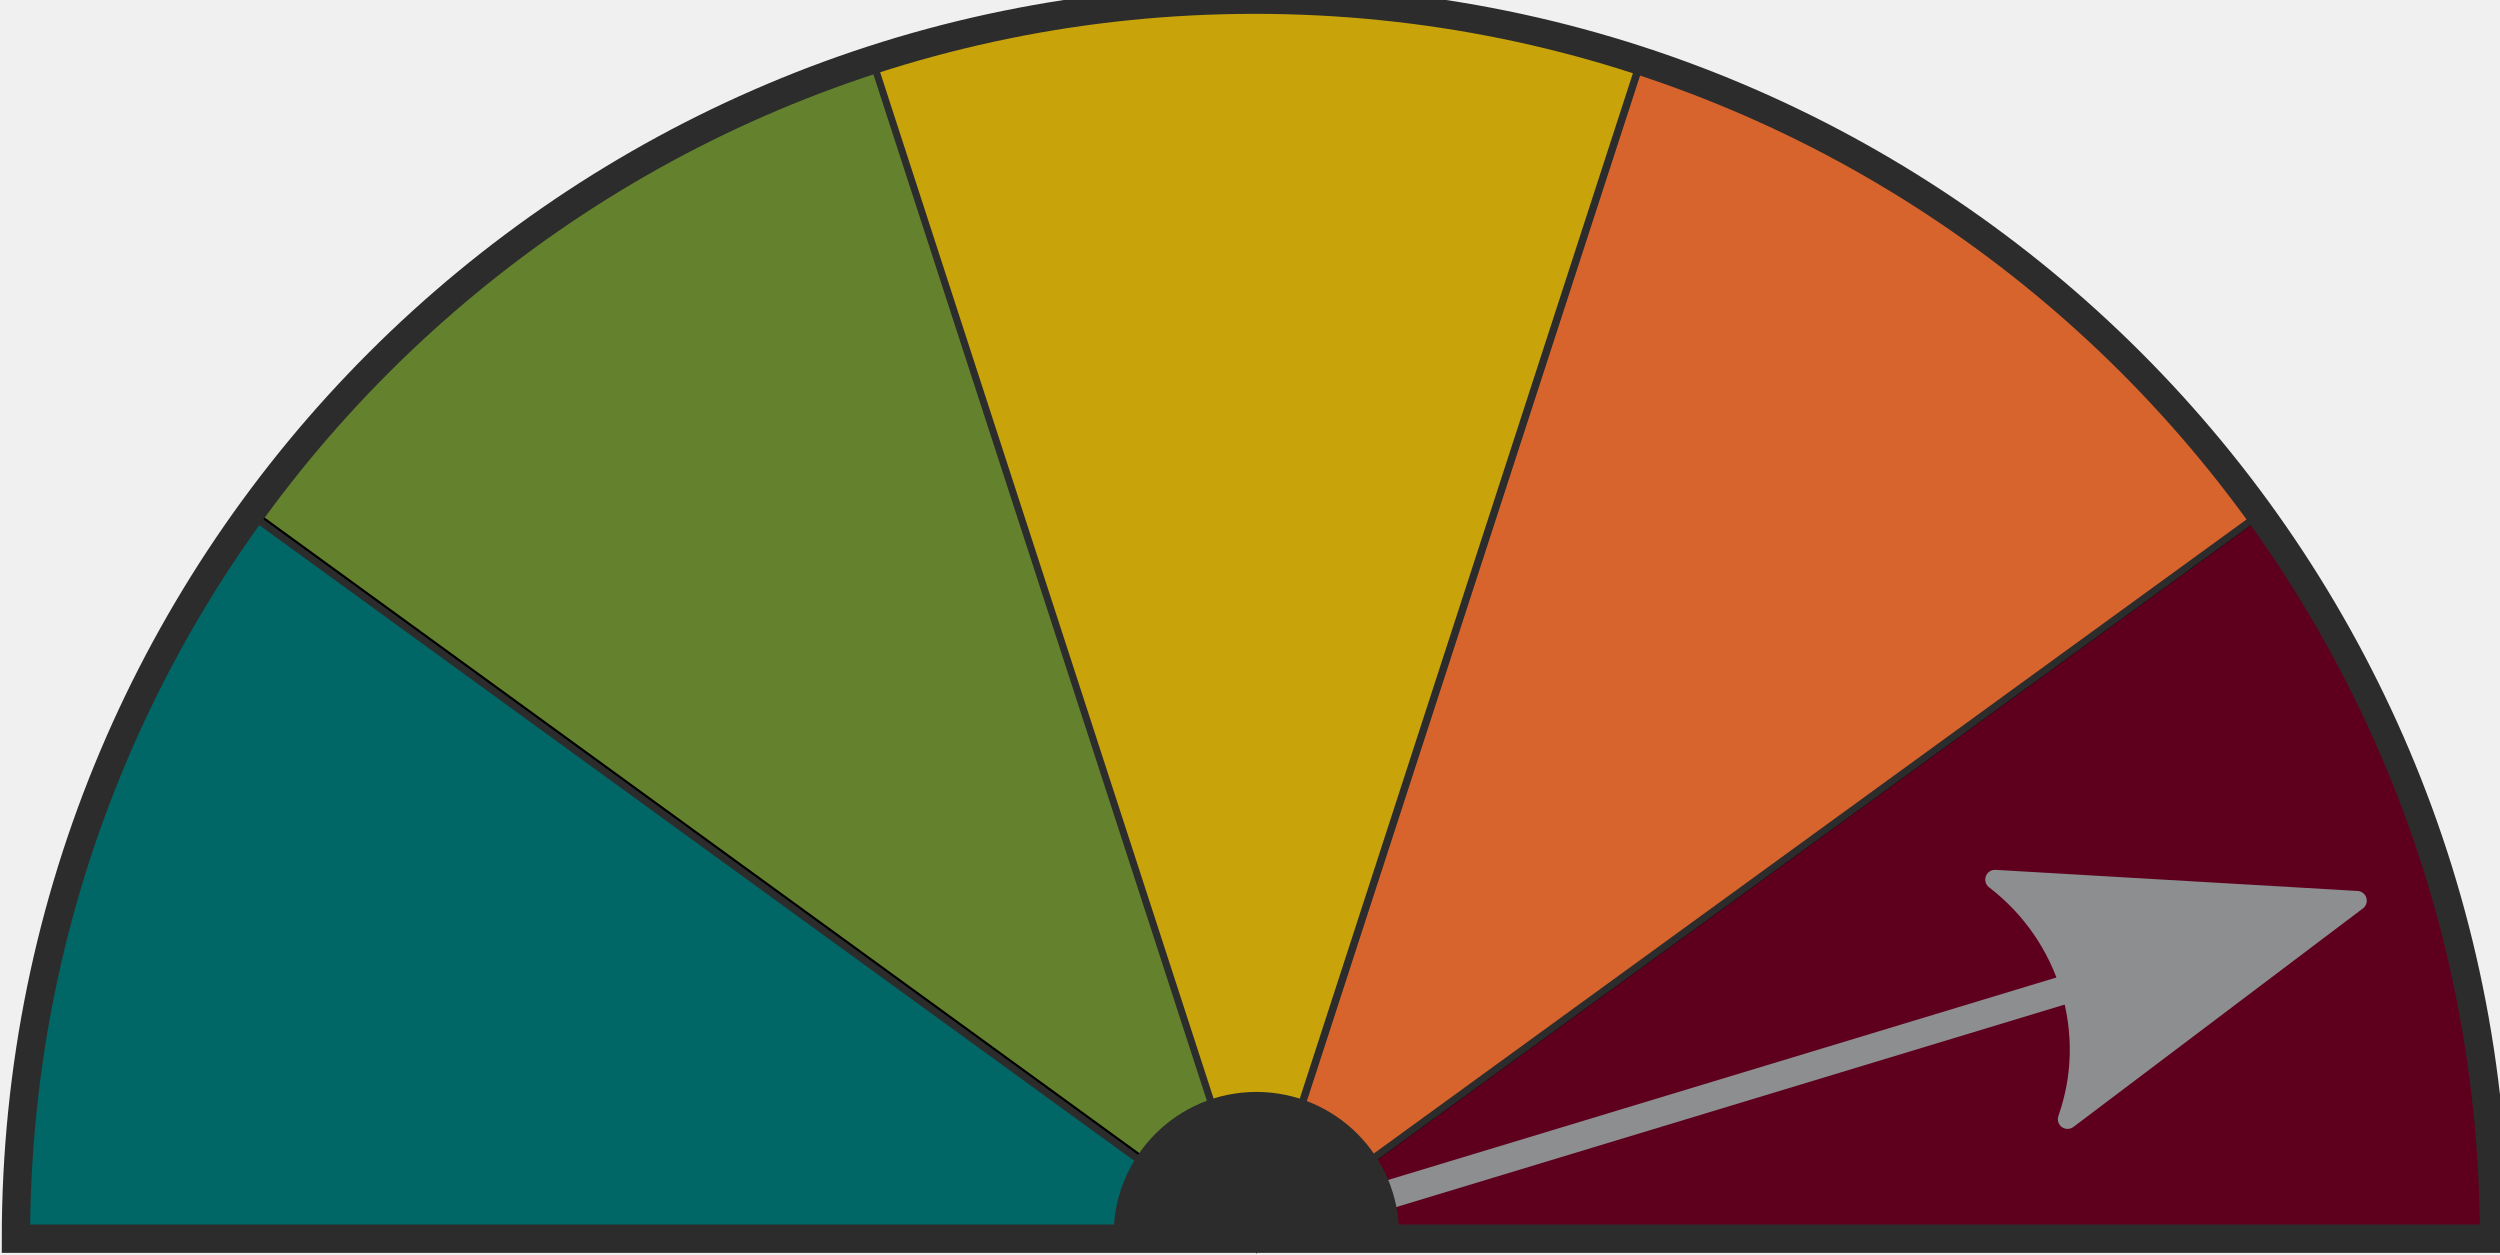
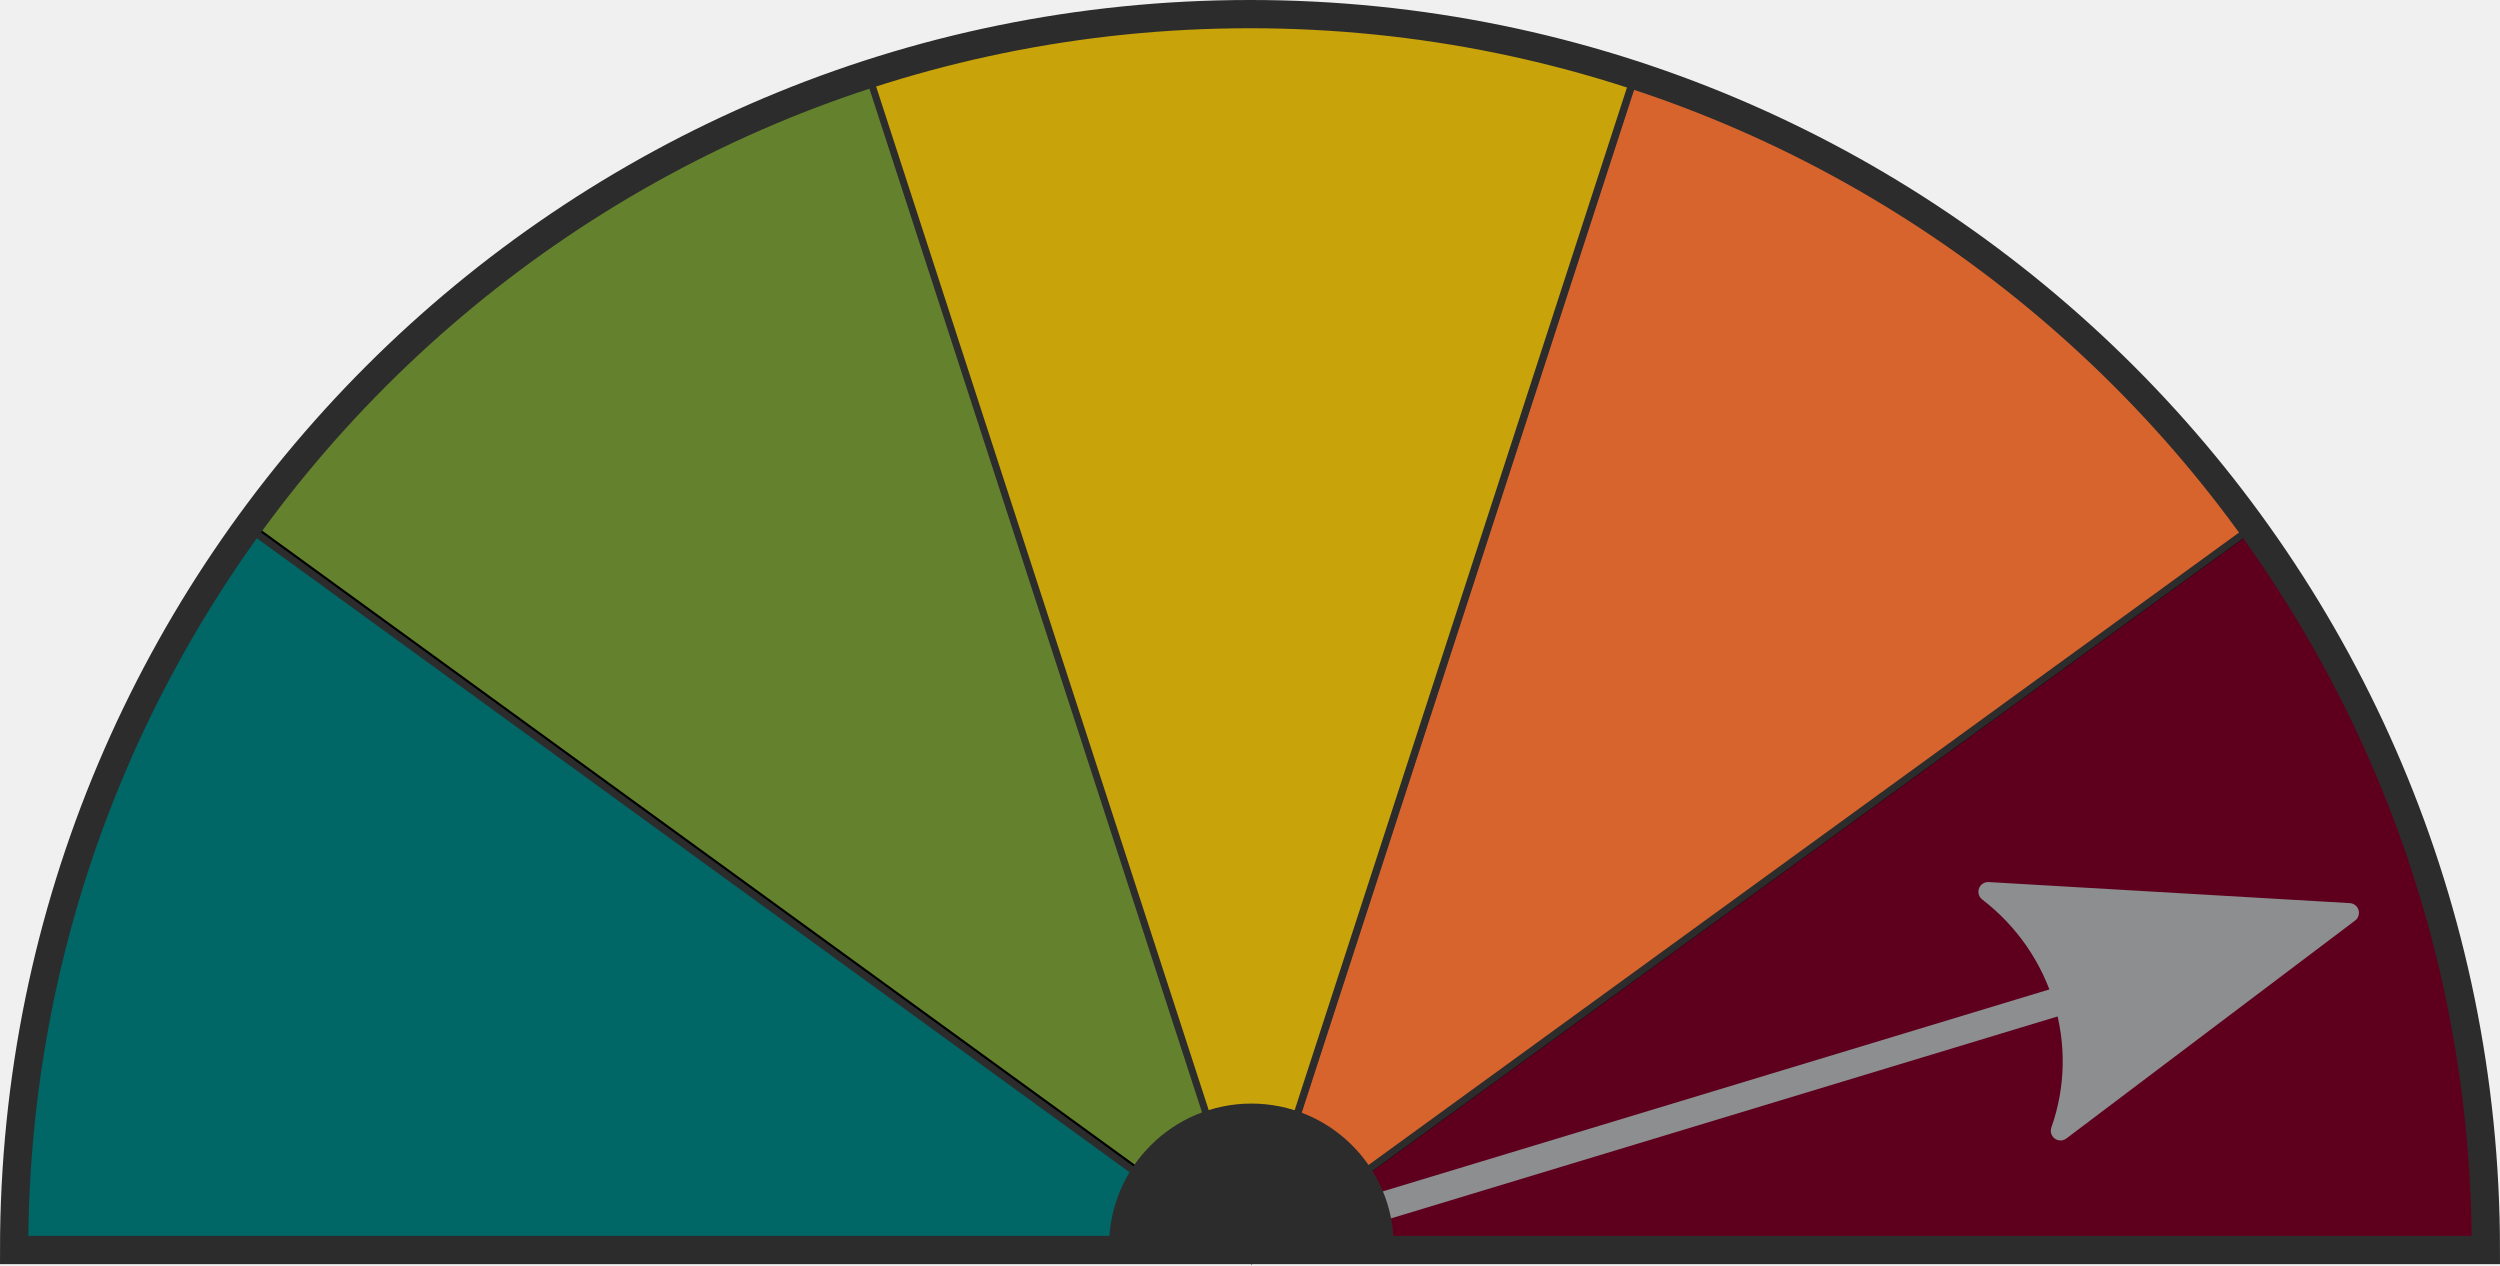
- <svg xmlns="http://www.w3.org/2000/svg" width="99.651mm" height="49.987mm" viewBox="0 0 353.094 177.118" id="svg4816" version="1.1">
+ <svg xmlns="http://www.w3.org/2000/svg" width="99.907mm" height="50.564mm" viewBox="0 0 354 179.164" id="svg4816" version="1.1">
  <defs id="defs4818">
-     <marker orient="auto" refY="0.0" refX="0.0" id="marker9645" style="overflow:visible;">
-       <path id="path9647" style="fill-rule:evenodd;stroke-width:0.625;stroke-linejoin:round;stroke:#8c8e90;stroke-opacity:1;fill:#8c8e90;fill-opacity:1" d="M 8.719,4.034 L -2.207,0.016 L 8.719,-4.002 C 6.973,-1.63 6.983,1.616 8.719,4.034 z " transform="scale(1.1) rotate(180) translate(1,0)" />
-     </marker>
-     <marker orient="auto" refY="0.0" refX="0.0" id="Arrow2Lend" style="overflow:visible;">
-       <path id="path4169" style="fill-rule:evenodd;stroke-width:0.625;stroke-linejoin:round;stroke:#8c8e90;stroke-opacity:1;fill:#ffffff;fill-opacity:1" d="M 8.719,4.034 L -2.207,0.016 L 8.719,-4.002 C 6.973,-1.63 6.983,1.616 8.719,4.034 z " transform="scale(1.1) rotate(180) translate(1,0)" />
+     <marker orient="auto" refY="0" refX="0" id="marker9645" style="overflow:visible">
+       <path id="path9647" style="fill:#8c8e90;fill-opacity:1;fill-rule:evenodd;stroke:#8c8e90;stroke-width:0.625;stroke-linejoin:round;stroke-opacity:1" d="M 8.719,4.034 -2.207,0.016 8.719,-4.002 c -1.745,2.372 -1.735,5.617 -6e-7,8.035 z" transform="matrix(-1.1,0,0,-1.1,-1.1,0)" />
    </marker>
  </defs>
-   <g id="layer1" transform="translate(-104.8273,-247.6259)">
+   <g id="layer1" transform="translate(-105.0769,-245.5798)">
    <path style="fill:#5e001d;fill-opacity:1;stroke:#000000;stroke-width:1;stroke-miterlimit:4;stroke-dasharray:none" id="path5274" d="m 423.999,320.281 a 175,175 0 0 1 33.422,102.862 l -175,0 z" />
    <path d="m 140.9,320.392 a 175,175 0 0 1 87.5,-63.572 l 54.078,166.435 z" id="path5984" style="fill:#64822d;fill-opacity:1;stroke:#000000;stroke-width:1;stroke-linejoin:miter;stroke-miterlimit:4;stroke-dasharray:none" />
    <path style="fill:#006666;fill-opacity:1;stroke:#2c2c2c;stroke-width:1;stroke-miterlimit:4;stroke-dasharray:none;stroke-opacity:1" id="path5986" d="M 107.193,423.43 A 175,175 0 0 1 140.615,320.568 L 282.193,423.43 Z" />
    <path style="fill:#d7642d;fill-opacity:1;stroke:#2c2c2c;stroke-width:1;stroke-miterlimit:4;stroke-dasharray:none;stroke-opacity:1" id="path5992" d="m 336.458,256.701 a 175,175 0 0 1 87.5,63.572 L 282.38,423.136 Z" />
    <path d="m 228.24,256.691 a 175,175 0 0 1 108.156,0 l -54.078,166.435 z" id="path5994" style="fill:#c8a30a;fill-opacity:1;stroke:#2c2c2c;stroke-width:1;stroke-miterlimit:4;stroke-dasharray:none;stroke-opacity:1" />
    <path d="m 107.077,422.58 a 175,175 0 0 1 175,-175 175,175 0 0 1 175,175 l -175,0 z" id="path5990" style="fill:#000000;fill-opacity:0;stroke:#2c2c2c;stroke-width:4;stroke-miterlimit:4;stroke-dasharray:none;stroke-opacity:1" />
-     <path style="fill:none;fill-rule:evenodd;stroke:#8c8e90;stroke-width:4;stroke-linecap:butt;stroke-linejoin:miter;stroke-opacity:1;stroke-miterlimit:4;stroke-dasharray:none;marker-end:url(#marker9645)" d="M 282.279,422.003 C 432.667,376.442 432.667,376.442 432.667,376.442" id="path7409" />
+     <path style="fill:none;fill-rule:evenodd;stroke:#8c8e90;stroke-width:4;stroke-linecap:butt;stroke-linejoin:miter;stroke-miterlimit:4;stroke-dasharray:none;stroke-opacity:1;marker-end:url(#marker9645)" d="M 282.279,422.003 C 432.667,376.442 432.667,376.442 432.667,376.442" id="path7409" />
    <path style="fill:#2c2c2c;fill-opacity:1;stroke:#2c2c2c;stroke-width:4;stroke-linejoin:miter;stroke-miterlimit:4;stroke-dasharray:none;stroke-opacity:1" id="path4870" d="m 264.122,422.003 a 18.156,18.156 0 0 1 18.156,-18.156 18.156,18.156 0 0 1 18.156,18.156 l -18.156,0 z" />
  </g>
</svg>
